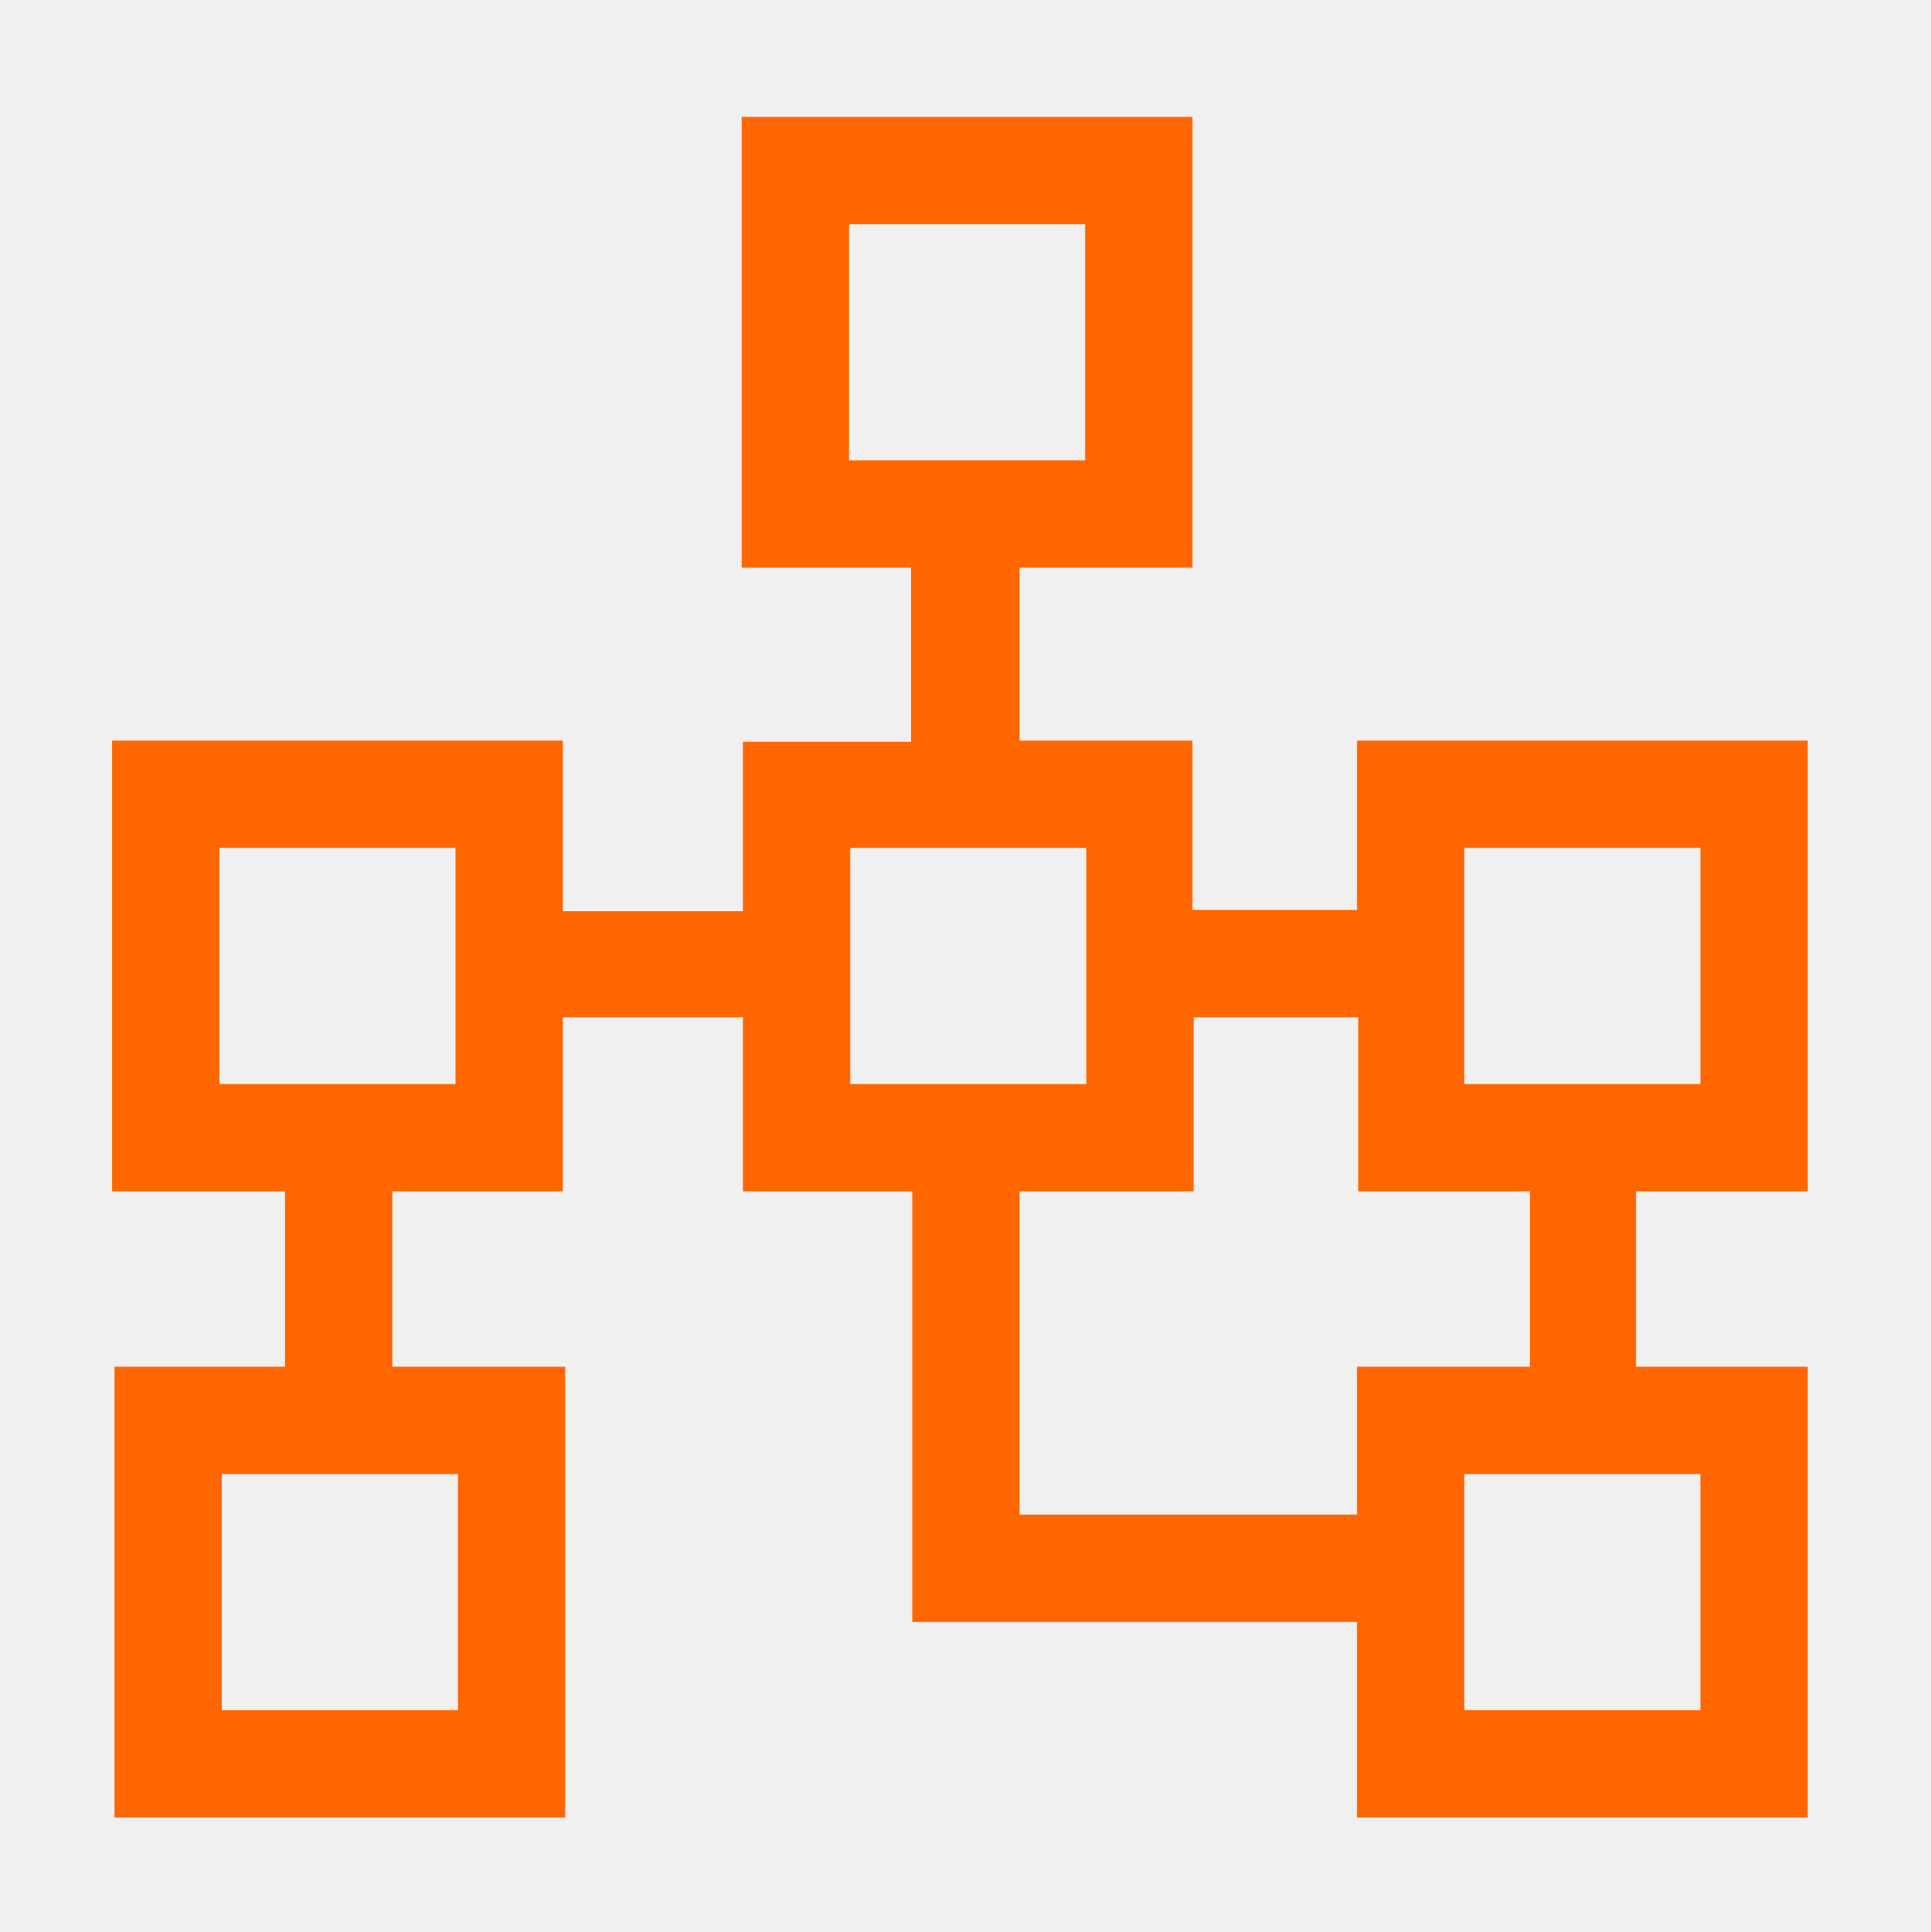
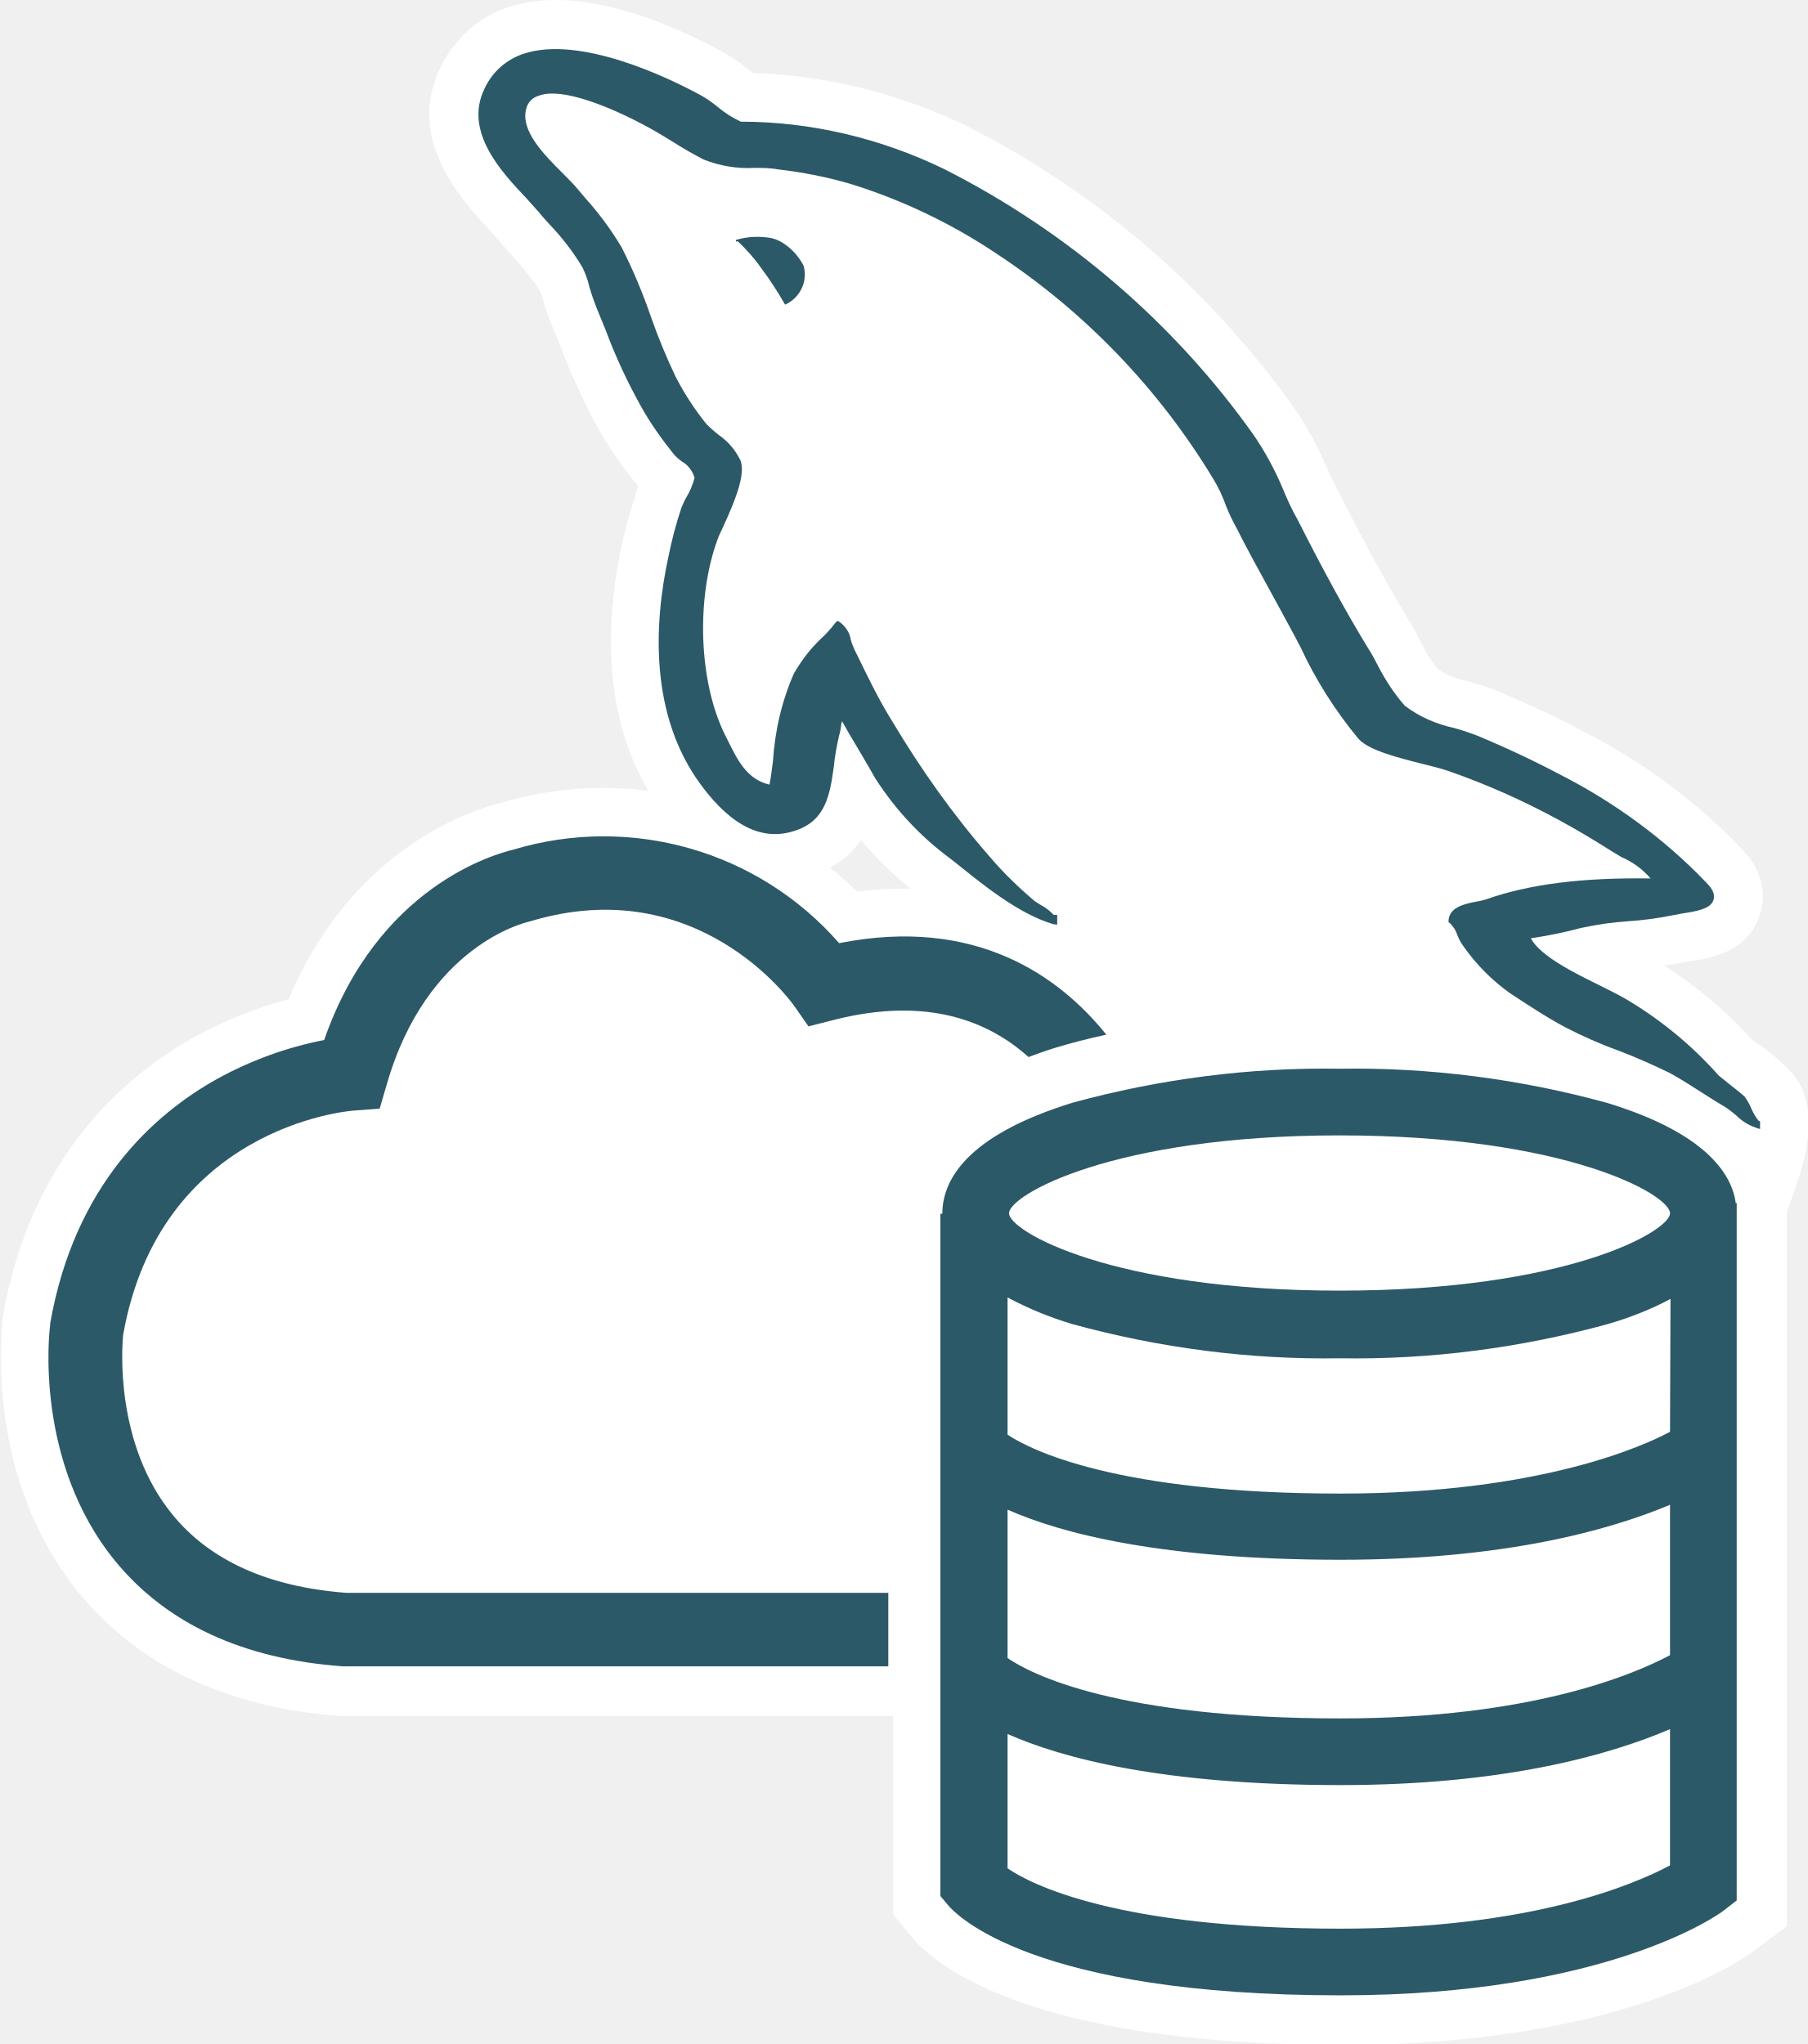
- <svg xmlns="http://www.w3.org/2000/svg" version="1.1" id="Database_Service" x="0px" y="0px" viewBox="0 0 161.9 162" enable-background="new 0 0 161.9 162" xml:space="preserve">
+ <svg xmlns="http://www.w3.org/2000/svg" version="1.1" id="Layer_1" x="0px" y="0px" viewBox="0 0 37.13 42" style="enable-background:new 0 0 37.13 42;" xml:space="preserve">
+   <style type="text/css">
+ 	.st0{fill:#FFFFFF;}
+ 	.st1{fill:none;}
+ 	.st2{fill:#2C5967;}
+ </style>
  <g>
-     <path fill="#ff6600" d="M151.6,99.9V62.1h-37.8v14.2h-13.8V62.1H85.5V47.6H100V9.8H62.2v37.8h14.2v14.6H62.3v14.2H47.2V62.1H9.4  v37.8h14.5v14.7H9.6v37.8h37.8v-37.8H32.9V99.9h14.3V85.3h15.1v14.6h14.2V136h37.3v16.4h37.8v-37.8h-14.4V99.9H151.6z M71.2,18.8H91  v19.8H71.2V18.8z M38.4,143.4H18.6v-19.8h19.8V143.4z M38.2,90.9H18.4V71.1h19.8V90.9z M122.8,71.1h19.8v19.8h-19.8V71.1z   M71.3,71.1h19.8v19.8H71.3V71.1z M142.6,143.4h-19.8v-19.8h19.8V143.4z M128.2,114.6h-14.4V127H85.5V99.9h14.6V85.3h13.8v14.6h14.4  V114.6z" />
+     <g>
+       <path class="st0" d="M27.54,41.5c-6.45,0-8.17-1.69-8.45-2.03l-0.27-0.33v-4.4H7.04c-2.23-0.16-3.91-0.95-5.05-2.35    c-1.86-2.27-1.45-5.2-1.45-5.23c0.53-3.09,2.29-4.65,3.68-5.43c0.65-0.36,1.35-0.62,2.07-0.79c1.22-3.15,3.66-3.86,4.14-3.97    c0.62-0.19,1.29-0.29,1.96-0.29c0.76,0,1.51,0.12,2.21,0.36c-0.2-0.17-0.39-0.39-0.58-0.64c-1.19-1.6-1.07-3.66-0.76-5.09    c0.07-0.36,0.17-0.72,0.29-1.07c0.05-0.12,0.09-0.21,0.14-0.3c0.02-0.03,0.03-0.05,0.04-0.08c-0.11-0.09-0.17-0.15-0.23-0.22    c-0.28-0.34-0.52-0.69-0.73-1.05c-0.3-0.53-0.56-1.08-0.77-1.65L11.8,6.5c-0.06-0.15-0.12-0.31-0.16-0.47    c-0.03-0.11-0.07-0.22-0.11-0.32c-0.15-0.24-0.36-0.52-0.6-0.76c-0.11-0.12-0.17-0.18-0.23-0.26c-0.05-0.06-0.11-0.13-0.18-0.2    C9.92,3.84,8.93,2.79,9.5,1.61c0.21-0.47,0.62-0.83,1.12-0.99c0.24-0.08,0.51-0.12,0.8-0.12c1.18,0,2.54,0.64,3.24,1.02    c0.15,0.09,0.28,0.18,0.41,0.28c0.09,0.07,0.18,0.13,0.28,0.19c1.47,0.02,2.95,0.38,4.27,1.02c2.6,1.31,4.86,3.25,6.55,5.61    c0.26,0.38,0.47,0.78,0.65,1.19c0.09,0.19,0.18,0.4,0.29,0.61c0.54,1.07,1.01,1.93,1.44,2.63c0.08,0.13,0.14,0.25,0.2,0.37    c0.13,0.25,0.27,0.48,0.45,0.69c0.24,0.17,0.5,0.28,0.78,0.34c0.24,0.07,0.42,0.13,0.57,0.19c0.63,0.26,1.19,0.52,1.72,0.81    c1.17,0.59,2.23,1.38,3.14,2.32c0.36,0.36,0.31,0.7,0.25,0.88c-0.15,0.46-0.67,0.54-1.01,0.6l-0.22,0.04    c-0.31,0.06-0.63,0.11-0.95,0.13c-0.28,0.02-0.55,0.06-0.82,0.11l-0.07,0.02c0.17,0.09,0.33,0.17,0.46,0.24l0.17,0.09    c0.18,0.09,0.34,0.17,0.47,0.25c0.74,0.44,1.4,0.99,1.98,1.64l0.48,0.38c0.25,0.21,0.31,0.32,0.33,0.36    c0.1,0.18,0.13,0.43,0.14,0.51c0.01,0.28-0.09,0.71-0.1,0.76c-0.06,0.25-0.27,0.82-0.35,1.04v14.5l-0.48,0.36    C35.6,39.74,33.18,41.5,27.54,41.5z M18.56,18.75c0.93,0,1.79,0.2,2.57,0.59v-0.02c-0.67-0.29-1.3-0.8-1.82-1.22l-0.08-0.07    c-0.67-0.5-1.23-1.09-1.67-1.79c0,0,0,0,0-0.01c-0.11,0.51-0.34,1.04-1.03,1.27c-0.19,0.07-0.39,0.1-0.59,0.1    c-0.03,0-0.07,0-0.1,0c0.58,0.33,1.11,0.75,1.58,1.24C17.81,18.78,18.19,18.75,18.56,18.75z" />
+       <path class="st0" d="M11.42,1c1.09,0,2.41,0.64,3,0.96c0.11,0.07,0.22,0.14,0.33,0.23c0.14,0.12,0.3,0.22,0.47,0.3    c1.45,0.01,2.87,0.34,4.17,0.97c2.53,1.27,4.71,3.15,6.36,5.46c0.23,0.35,0.43,0.71,0.6,1.1c0.1,0.21,0.2,0.43,0.31,0.65    c0.51,1.01,1,1.91,1.46,2.66c0.07,0.11,0.13,0.23,0.19,0.34c0.14,0.3,0.33,0.58,0.55,0.82c0.3,0.23,0.65,0.38,1.02,0.46    c0.18,0.05,0.35,0.1,0.48,0.16c0.62,0.26,1.16,0.51,1.68,0.79c1.12,0.57,2.15,1.32,3.02,2.23c0.14,0.14,0.18,0.26,0.14,0.36    c-0.06,0.19-0.37,0.23-0.64,0.27l-0.21,0.04c-0.3,0.06-0.6,0.1-0.9,0.12c-0.3,0.02-0.59,0.06-0.88,0.12l-0.1,0.02    c-0.34,0.09-0.68,0.16-1.02,0.21c0.2,0.37,0.89,0.71,1.44,0.98c0.2,0.1,0.4,0.2,0.55,0.29c0.7,0.42,1.33,0.94,1.87,1.55l0.26,0.21    c0.1,0.07,0.27,0.22,0.27,0.22s0.18,0.15,0.22,0.22c0.04,0.06,0.07,0.21,0.07,0.29c0.01,0.16-0.05,0.47-0.09,0.62    c-0.07,0.27-0.36,1.07-0.36,1.07v14.34l-0.27,0.21C35.31,39.34,33,41,27.54,41c-6.34,0-7.9-1.66-8.06-1.85l-0.16-0.19v-4.72H7.04    c-2.05-0.15-3.62-0.88-4.67-2.16c-1.67-2.05-1.36-4.73-1.34-4.84V27.2c0.5-2.86,2.14-4.31,3.43-5.03c0.69-0.38,1.43-0.65,2.2-0.8    c1.1-3.16,3.51-3.83,3.88-3.91c0.61-0.18,1.23-0.27,1.85-0.27c1.83,0,3.6,0.78,4.84,2.19c0.48-0.09,0.92-0.14,1.33-0.14    c1.3,0,2.3,0.42,3.07,0.98v-1.26c-0.74-0.22-1.48-0.84-2.08-1.32l-0.04-0.03c-0.61-0.45-1.13-1.01-1.54-1.65    c-0.18-0.32-0.36-0.62-0.55-0.94L17.3,14.8c-0.01,0.03-0.01,0.07-0.02,0.1c-0.01,0.06-0.02,0.13-0.04,0.19    c-0.05,0.21-0.09,0.43-0.11,0.65c-0.08,0.56-0.16,1.09-0.77,1.3c-0.14,0.05-0.29,0.08-0.43,0.08c-0.52,0-1.02-0.34-1.52-1    c-1.08-1.45-0.96-3.35-0.68-4.69c0.07-0.34,0.16-0.68,0.27-1.02c0.03-0.07,0.06-0.14,0.1-0.21c0.08-0.12,0.13-0.26,0.17-0.4    c-0.04-0.14-0.13-0.25-0.25-0.33c-0.06-0.05-0.12-0.1-0.18-0.16c-0.25-0.3-0.47-0.62-0.66-0.96c-0.28-0.5-0.53-1.03-0.73-1.57    l-0.2-0.49c-0.06-0.13-0.11-0.27-0.14-0.41c-0.04-0.14-0.08-0.27-0.14-0.4c-0.2-0.33-0.43-0.63-0.69-0.9    c-0.07-0.08-0.13-0.14-0.2-0.23c-0.07-0.09-0.16-0.18-0.26-0.29C10.31,3.52,9.53,2.7,9.95,1.82c0.16-0.35,0.46-0.61,0.82-0.73    C10.98,1.03,11.19,1,11.42,1 M11.42,0c-0.35,0-0.67,0.05-0.96,0.14C9.84,0.34,9.32,0.8,9.04,1.41c-0.71,1.47,0.47,2.73,1.04,3.34    l0.07,0.08c0.06,0.06,0.11,0.12,0.15,0.17c0.08,0.09,0.15,0.17,0.22,0.25l0.01,0.01l0.03,0.04c0.2,0.21,0.37,0.43,0.53,0.67    c0.03,0.06,0.05,0.13,0.07,0.19c0.05,0.18,0.11,0.37,0.19,0.55l0.19,0.47c0.21,0.56,0.48,1.13,0.78,1.68    c0.23,0.39,0.48,0.76,0.77,1.1l0.02,0.02l0.01,0.01c-0.01,0.01-0.01,0.03-0.02,0.04l-0.01,0.03l-0.01,0.03    c-0.12,0.37-0.23,0.75-0.31,1.13c-0.3,1.4-0.43,3.36,0.55,5.03c-0.3-0.04-0.61-0.06-0.92-0.06c-0.71,0-1.43,0.1-2.11,0.31    c-0.59,0.14-3.05,0.92-4.36,4.03c-0.67,0.18-1.32,0.44-1.94,0.78c-1.48,0.83-3.36,2.49-3.93,5.73l-0.01,0.09v0.07    c-0.05,0.54-0.24,3.32,1.57,5.53c1.23,1.5,3.04,2.36,5.37,2.53l0.04,0h0.04h11.28v3.72v0.36l0.23,0.28l0.16,0.19    c0.43,0.52,2.33,2.21,8.83,2.21c5.7,0,8.2-1.73,8.46-1.93l0.28-0.21l0.4-0.3v-0.5V24.9c0.11-0.29,0.28-0.77,0.34-1.02    c0.03-0.13,0.13-0.58,0.11-0.91c0-0.04-0.03-0.42-0.2-0.72c-0.04-0.07-0.13-0.22-0.44-0.49c-0.01-0.01-0.2-0.17-0.31-0.25    L36,21.37c-0.53-0.59-1.14-1.1-1.81-1.53c0.12-0.02,0.24-0.04,0.36-0.06l0.19-0.03c0.38-0.06,1.16-0.18,1.41-0.94    c0.08-0.22,0.2-0.81-0.39-1.39c-0.93-0.97-2.04-1.79-3.27-2.41c-0.52-0.28-1.1-0.55-1.75-0.82c-0.17-0.07-0.37-0.13-0.58-0.19    l-0.04-0.01l-0.04-0.01c-0.19-0.04-0.38-0.12-0.54-0.23c-0.13-0.16-0.24-0.33-0.33-0.52c-0.08-0.16-0.15-0.28-0.22-0.41    c-0.43-0.7-0.9-1.55-1.43-2.6c-0.12-0.22-0.21-0.42-0.3-0.61c-0.18-0.42-0.41-0.85-0.68-1.24c-1.75-2.45-4.07-4.45-6.74-5.79    c-1.36-0.66-2.86-1.03-4.36-1.08c-0.03-0.02-0.07-0.05-0.1-0.07c-0.15-0.12-0.3-0.23-0.46-0.32C14.16,0.68,12.71,0,11.42,0    L11.42,0z M17.05,17.83c0.28-0.15,0.49-0.35,0.64-0.57c0.3,0.36,0.64,0.7,1.02,1c-0.04,0-0.09,0-0.13,0    c-0.32,0-0.64,0.02-0.97,0.06C17.42,18.14,17.24,17.98,17.05,17.83L17.05,17.83z" />
+     </g>
+     <g>
+       <path class="st1" d="M20.7,31.03v3.05c0.49,0.33,2.26,1.24,6.84,1.24c3.89,0,6-0.89,6.77-1.3v-3.08    c-1.26,0.53-3.43,1.13-6.77,1.13C23.86,32.06,21.8,31.51,20.7,31.03z" />
+       <path class="st1" d="M27.52,26.52c4.67,0,6.79-1.22,6.79-1.59c0-0.37-2.12-1.6-6.79-1.6s-6.79,1.22-6.79,1.6    C20.73,25.3,22.86,26.52,27.52,26.52z" />
+       <path class="st1" d="M27.53,27.91c-1.85,0.03-3.7-0.21-5.49-0.7c-0.46-0.14-0.91-0.32-1.34-0.55v2.82    c0.49,0.32,2.26,1.21,6.84,1.21c4.13,0,6.27-0.99,6.77-1.27l0.01-2.73c-0.42,0.21-0.85,0.39-1.3,0.52    C31.23,27.7,29.38,27.94,27.53,27.91z" />
+       <path class="st1" d="M20.7,35.64v2.76c0.49,0.33,2.26,1.24,6.84,1.24c3.89,0,6-0.89,6.77-1.3v-2.79    c-1.26,0.54-3.43,1.15-6.77,1.15C23.86,36.69,21.8,36.14,20.7,35.64z" />
+       <path class="st2" d="M7.27,22.82l0.53-0.04l0.15-0.51c0.82-2.84,2.83-3.31,2.91-3.33l0.07-0.02c3.39-1,5.3,1.63,5.38,1.74    l0.3,0.43l0.51-0.13c1.95-0.5,3.21,0.04,4.01,0.76c0.17-0.06,0.35-0.13,0.55-0.19c0.33-0.1,0.68-0.19,1.05-0.27    c-0.96-1.19-2.67-2.44-5.49-1.88c-1.66-1.9-4.28-2.65-6.7-1.92c-0.37,0.09-2.78,0.75-3.88,3.91c-0.77,0.15-1.51,0.42-2.2,0.8    c-1.29,0.72-2.93,2.17-3.43,5.03v0.04c-0.02,0.11-0.33,2.8,1.34,4.84c1.05,1.28,2.62,2.01,4.67,2.16h11.21v-1.51H7.12    c-1.6-0.12-2.8-0.66-3.57-1.6c-1.21-1.47-1.04-3.51-1.02-3.7C3.28,23.18,7.11,22.83,7.27,22.82z" />
+       <path class="st2" d="M16.18,5.06c-0.1-0.08-0.21-0.14-0.34-0.17c-0.24-0.04-0.49-0.03-0.72,0.04v0.03h0.04    c0.18,0.17,0.34,0.35,0.48,0.55c0.18,0.24,0.34,0.49,0.49,0.75c0.31-0.14,0.47-0.48,0.38-0.8C16.43,5.31,16.32,5.17,16.18,5.06z" />
+       <path class="st2" d="M36.13,23.03c-0.06-0.07-0.1-0.15-0.14-0.23c-0.04-0.1-0.09-0.19-0.15-0.27c-0.09-0.08-0.18-0.15-0.27-0.22    l-0.26-0.21c-0.54-0.61-1.17-1.13-1.87-1.55c-0.15-0.09-0.35-0.19-0.55-0.29c-0.55-0.27-1.24-0.61-1.44-0.98    c0.34-0.05,0.69-0.12,1.02-0.21l0.1-0.02c0.29-0.06,0.58-0.1,0.88-0.12c0.3-0.02,0.6-0.06,0.9-0.12l0.21-0.04    c0.27-0.04,0.58-0.09,0.64-0.27c0.04-0.1,0-0.22-0.14-0.36c-0.87-0.91-1.9-1.66-3.02-2.23c-0.51-0.27-1.06-0.53-1.68-0.79    c-0.13-0.05-0.3-0.11-0.48-0.16c-0.37-0.08-0.72-0.23-1.02-0.46c-0.22-0.25-0.4-0.53-0.55-0.82c-0.06-0.12-0.12-0.23-0.19-0.34    c-0.46-0.75-0.95-1.65-1.46-2.66c-0.12-0.21-0.22-0.43-0.31-0.65c-0.16-0.38-0.36-0.75-0.6-1.1c-1.64-2.31-3.83-4.18-6.36-5.46    c-1.3-0.63-2.73-0.97-4.17-0.97c-0.17-0.08-0.33-0.18-0.47-0.3c-0.1-0.08-0.21-0.16-0.33-0.23c-0.71-0.39-2.5-1.24-3.65-0.87    c-0.37,0.12-0.66,0.38-0.82,0.73c-0.42,0.88,0.35,1.7,0.87,2.25c0.1,0.11,0.19,0.21,0.26,0.29c0.07,0.09,0.13,0.15,0.2,0.23    c0.26,0.27,0.5,0.58,0.69,0.9c0.06,0.13,0.11,0.26,0.14,0.4c0.04,0.14,0.09,0.28,0.14,0.41l0.2,0.49c0.2,0.54,0.45,1.07,0.73,1.57    c0.19,0.34,0.42,0.66,0.66,0.96c0.05,0.06,0.11,0.11,0.18,0.16c0.12,0.07,0.21,0.19,0.25,0.33c-0.04,0.14-0.09,0.27-0.17,0.4    c-0.04,0.07-0.07,0.14-0.1,0.21c-0.11,0.33-0.2,0.67-0.27,1.02c-0.29,1.34-0.4,3.24,0.68,4.69c0.63,0.85,1.28,1.16,1.95,0.92    c0.61-0.21,0.69-0.74,0.77-1.3c0.02-0.22,0.06-0.43,0.11-0.65c0.02-0.06,0.03-0.12,0.04-0.19c0-0.03,0.01-0.07,0.02-0.1l0.13,0.23    c0.19,0.32,0.37,0.62,0.55,0.94c0.41,0.64,0.93,1.2,1.54,1.65l0.04,0.03c0.6,0.48,1.34,1.1,2.08,1.32L21.72,19V18.8h-0.07    c-0.08-0.08-0.16-0.15-0.26-0.2c-0.05-0.03-0.1-0.06-0.14-0.09c-0.33-0.28-0.64-0.58-0.92-0.91c-0.75-0.86-1.41-1.79-2-2.78    c-0.27-0.43-0.49-0.89-0.71-1.34l-0.06-0.12c-0.03-0.07-0.06-0.14-0.08-0.21c-0.02-0.15-0.11-0.28-0.23-0.37l-0.05-0.02    l-0.04,0.04c-0.09,0.12-0.19,0.23-0.3,0.33c-0.22,0.21-0.4,0.45-0.55,0.71c-0.25,0.57-0.39,1.18-0.43,1.8    c-0.02,0.16-0.04,0.32-0.07,0.48H15.8c-0.46-0.11-0.65-0.51-0.84-0.89l-0.06-0.12c-0.55-1.1-0.6-2.82-0.16-4.02    c0.02-0.06,0.06-0.15,0.11-0.25c0.27-0.59,0.51-1.18,0.33-1.44c-0.1-0.19-0.24-0.34-0.41-0.46c-0.09-0.07-0.18-0.15-0.26-0.23    c-0.24-0.3-0.45-0.62-0.63-0.97c-0.19-0.4-0.36-0.81-0.51-1.24c-0.17-0.49-0.37-0.97-0.6-1.42c-0.21-0.35-0.45-0.68-0.72-0.98    L11.88,3.9c-0.08-0.1-0.19-0.21-0.31-0.33c-0.39-0.39-0.88-0.88-0.76-1.33c0.03-0.13,0.12-0.23,0.25-0.27    c0.57-0.23,1.92,0.43,2.56,0.82c0.08,0.05,0.15,0.09,0.23,0.14c0.2,0.13,0.4,0.24,0.61,0.35c0.33,0.13,0.69,0.19,1.04,0.17    c0.16,0,0.32,0,0.48,0.03c0.52,0.06,1.03,0.16,1.53,0.31c1.05,0.33,2.05,0.81,2.96,1.42c1.81,1.19,3.33,2.77,4.45,4.62    c0.11,0.18,0.2,0.37,0.27,0.57c0.06,0.15,0.13,0.3,0.22,0.46c0.2,0.4,0.42,0.8,0.64,1.2c0.19,0.35,0.39,0.71,0.57,1.05l0.1,0.19    c0.31,0.67,0.71,1.3,1.18,1.87c0.2,0.24,0.79,0.39,1.3,0.52c0.21,0.05,0.4,0.1,0.55,0.15c0.78,0.27,1.54,0.61,2.26,1    c0.37,0.2,0.74,0.42,1.1,0.65c0.05,0.03,0.12,0.07,0.2,0.12c0.23,0.1,0.44,0.25,0.6,0.44c-1.42-0.02-2.5,0.12-3.38,0.43    c-0.07,0.02-0.14,0.04-0.22,0.05c-0.25,0.05-0.53,0.12-0.55,0.38v0.04l0.03,0.02c0.07,0.07,0.12,0.15,0.15,0.24    c0.03,0.08,0.07,0.16,0.13,0.24c0.26,0.37,0.58,0.69,0.94,0.95c0.35,0.23,0.74,0.49,1.15,0.71c0.35,0.18,0.71,0.34,1.07,0.47    c0.37,0.14,0.73,0.3,1.08,0.47c0.22,0.12,0.45,0.27,0.67,0.41c0.17,0.11,0.33,0.21,0.5,0.31c0.07,0.05,0.13,0.1,0.19,0.15    c0.11,0.11,0.25,0.2,0.4,0.25l0.09,0.03v-0.16L36.13,23.03z" />
+       <path class="st2" d="M33.01,22.66c-1.79-0.49-3.64-0.73-5.49-0.7c-1.85-0.03-3.7,0.21-5.49,0.7c-2.2,0.68-2.67,1.61-2.67,2.28    h-0.04v14.02l0.16,0.19C19.64,39.34,21.2,41,27.54,41c5.46,0,7.77-1.66,7.87-1.74l0.27-0.21V24.72h-0.02    C35.58,24.11,35.02,23.27,33.01,22.66z M27.52,23.33c4.67,0,6.79,1.22,6.79,1.6c0,0.37-2.12,1.59-6.79,1.59    c-4.67,0-6.79-1.22-6.79-1.59C20.73,24.56,22.85,23.33,27.52,23.33z M34.31,38.33c-0.77,0.41-2.88,1.3-6.77,1.3    c-4.59,0-6.36-0.91-6.84-1.24v-2.76c1.1,0.49,3.17,1.05,6.84,1.05c3.34,0,5.51-0.61,6.77-1.15V38.33z M34.31,34.01    c-0.77,0.41-2.88,1.3-6.77,1.3c-4.59,0-6.36-0.91-6.84-1.24v-3.05c1.1,0.49,3.17,1.03,6.84,1.03c3.34,0,5.51-0.6,6.77-1.13V34.01z     M34.31,29.42c-0.5,0.27-2.64,1.27-6.77,1.27c-4.58,0-6.36-0.89-6.84-1.21v-2.82c0.43,0.23,0.87,0.41,1.34,0.55    c1.79,0.49,3.64,0.73,5.49,0.7c1.85,0.03,3.7-0.21,5.49-0.7c0.45-0.13,0.89-0.3,1.3-0.52L34.31,29.42z" />
+     </g>
  </g>
</svg>
